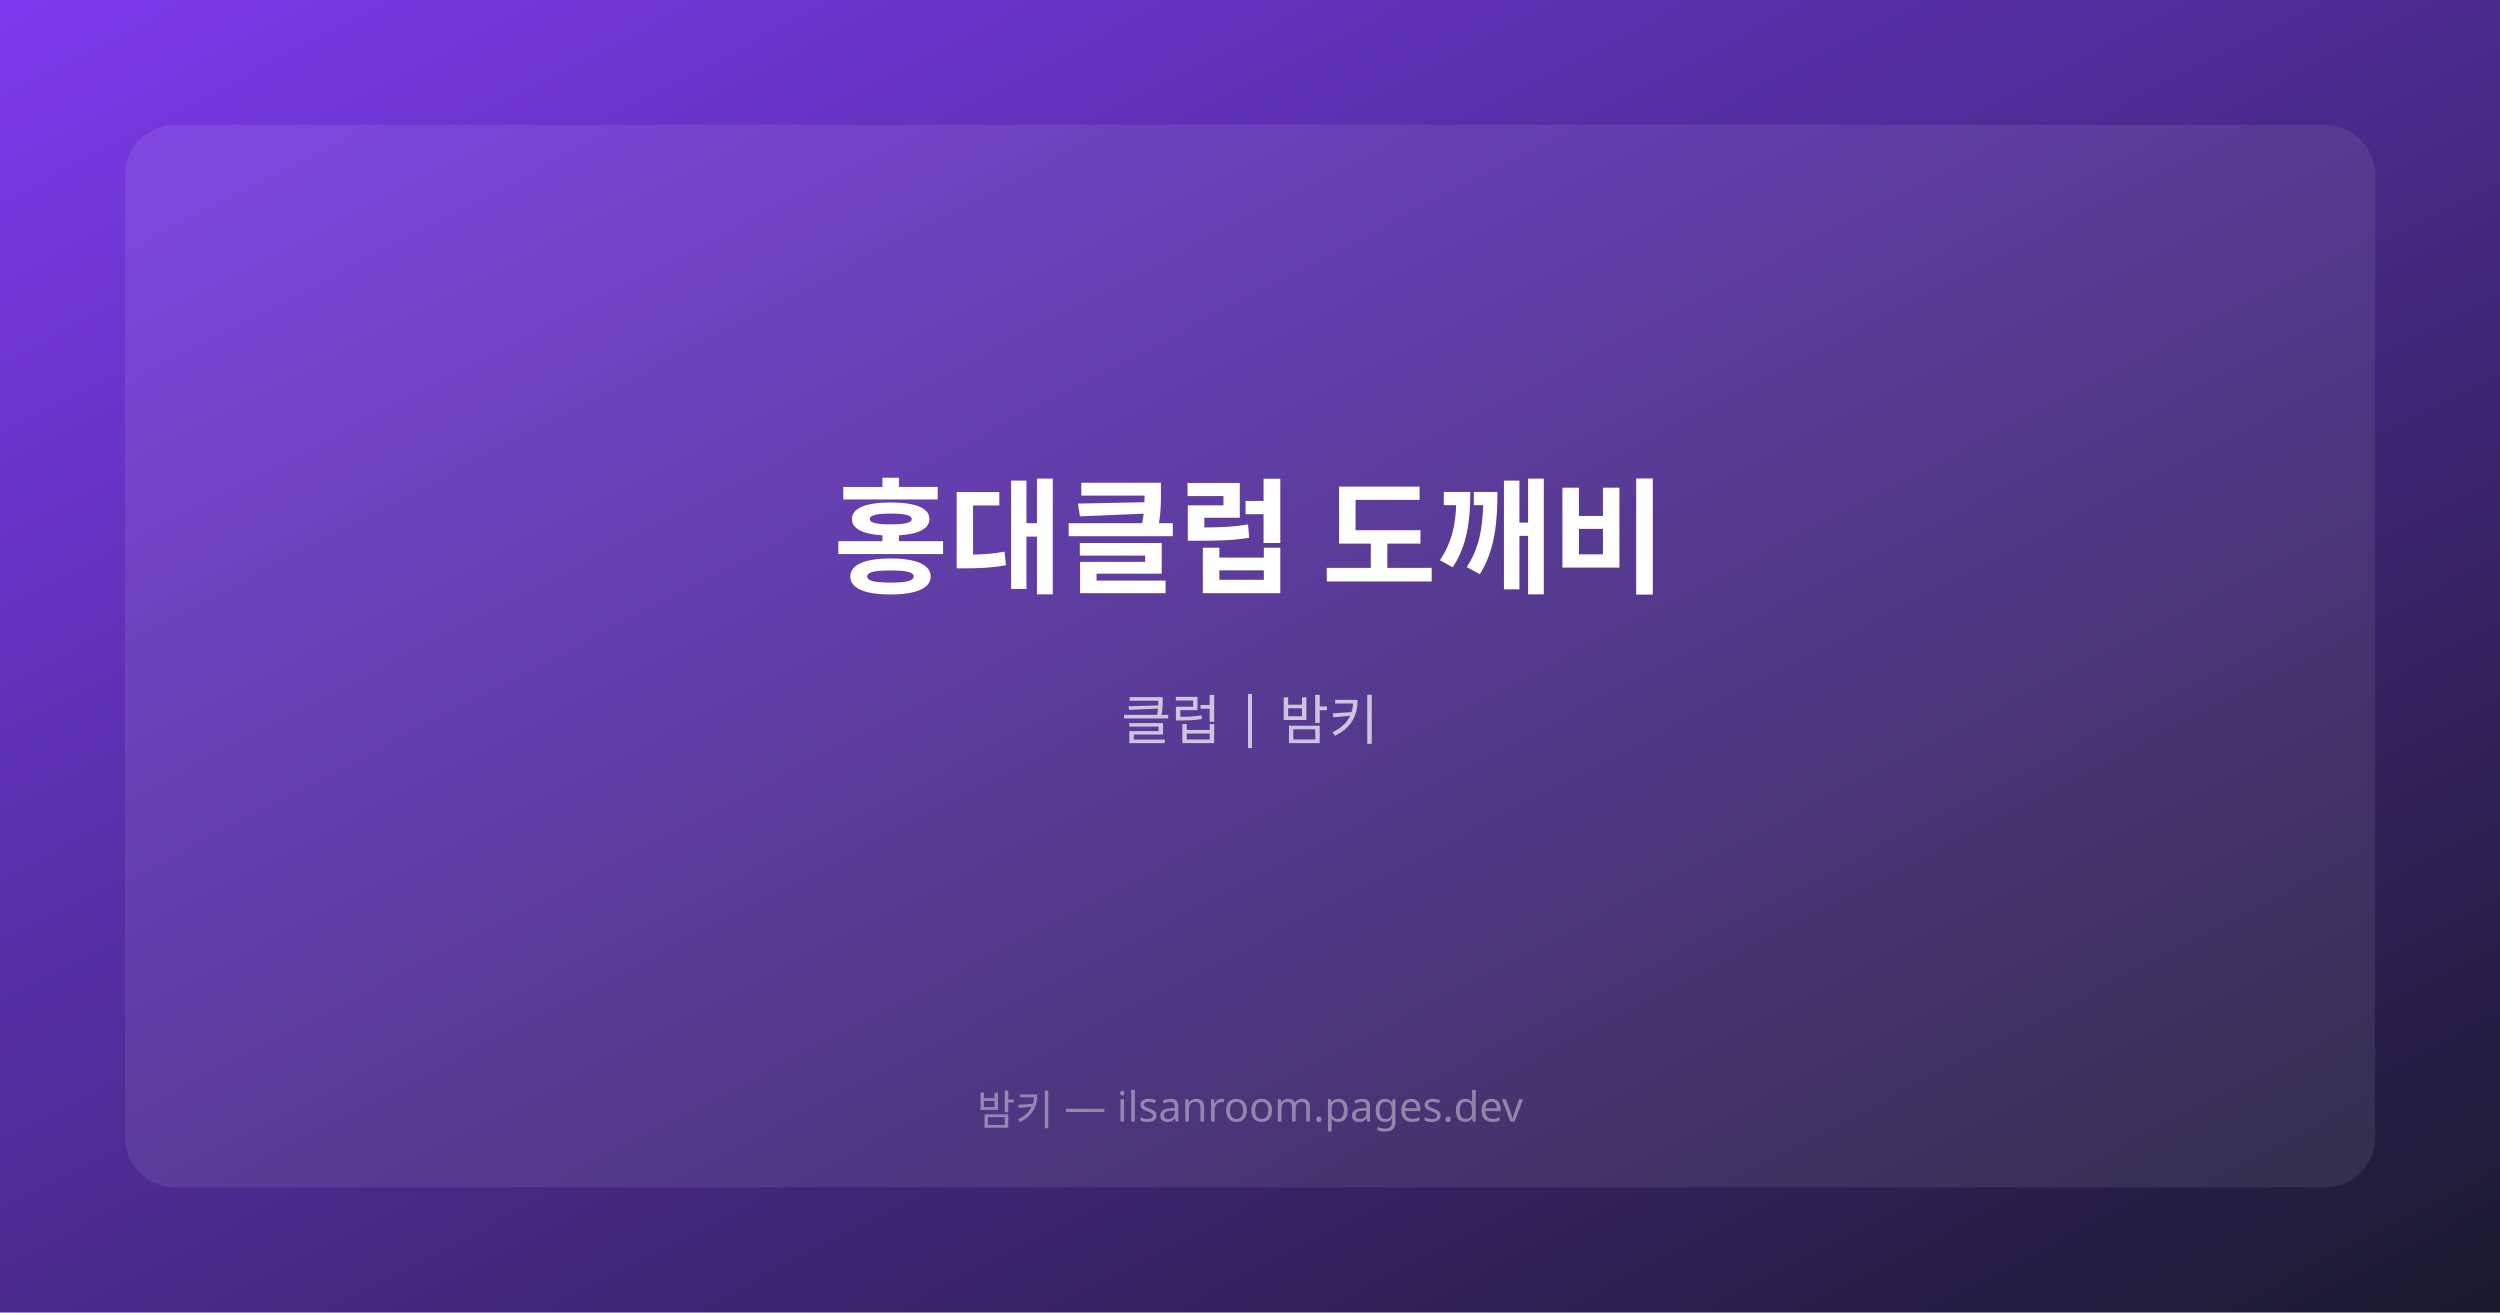
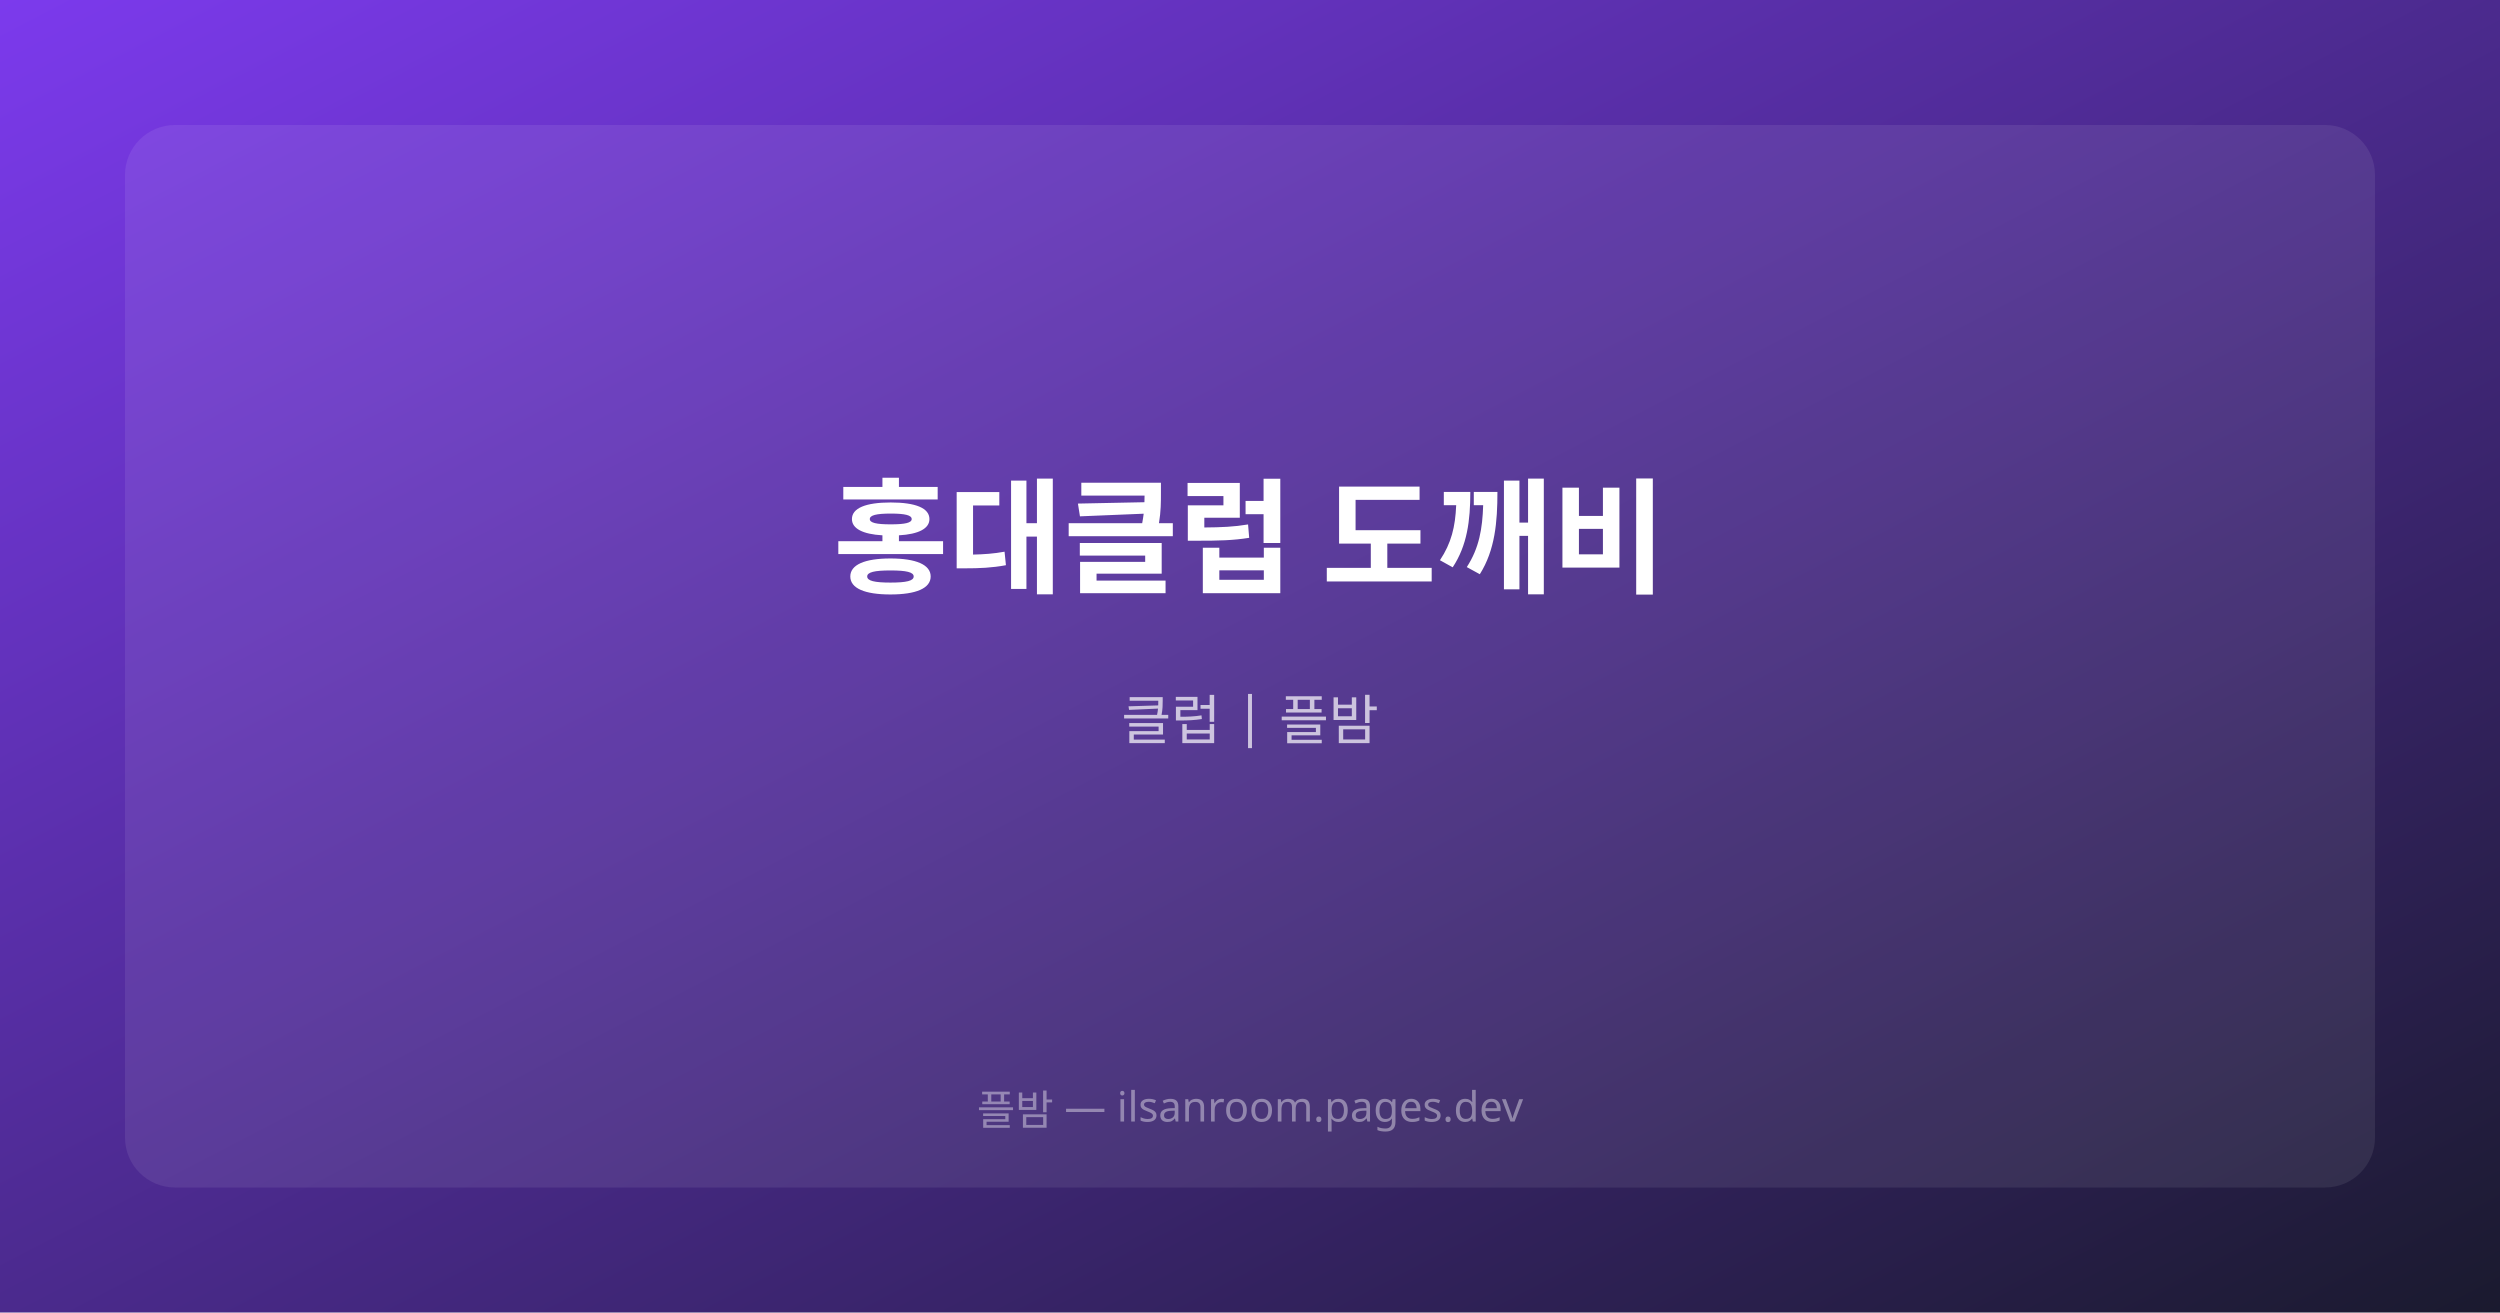
<svg xmlns="http://www.w3.org/2000/svg" width="1200" height="630" viewBox="0 0 1200 630">
  <defs>
    <linearGradient id="bg" x1="0%" y1="0%" x2="100%" y2="100%">
      <stop offset="0%" style="stop-color:#7C3AED;stop-opacity:1" />
      <stop offset="100%" style="stop-color:#1a1a2e;stop-opacity:1" />
    </linearGradient>
  </defs>
  <rect width="1200" height="630" fill="url(#bg)" />
  <rect x="60" y="60" width="1080" height="510" rx="24" fill="rgba(255,255,255,0.08)" />
  <text x="600" y="280" text-anchor="middle" font-family="sans-serif" font-size="60" font-weight="bold" fill="white">홍대클럽 도깨비</text>
-   <text x="600" y="355" text-anchor="middle" font-family="sans-serif" font-size="26" fill="rgba(255,255,255,0.7)">클럽 | 밤키</text>
-   <text x="600" y="540" text-anchor="middle" font-family="sans-serif" font-size="20" fill="rgba(255,255,255,0.4)">밤키 — ilsanroom.pages.dev</text>
+   <text x="600" y="355" text-anchor="middle" font-family="sans-serif" font-size="26" fill="rgba(255,255,255,0.7)">클럽 | 플밤</text>
+   <text x="600" y="540" text-anchor="middle" font-family="sans-serif" font-size="20" fill="rgba(255,255,255,0.4)">플밤 — ilsanroom.pages.dev</text>
</svg>
